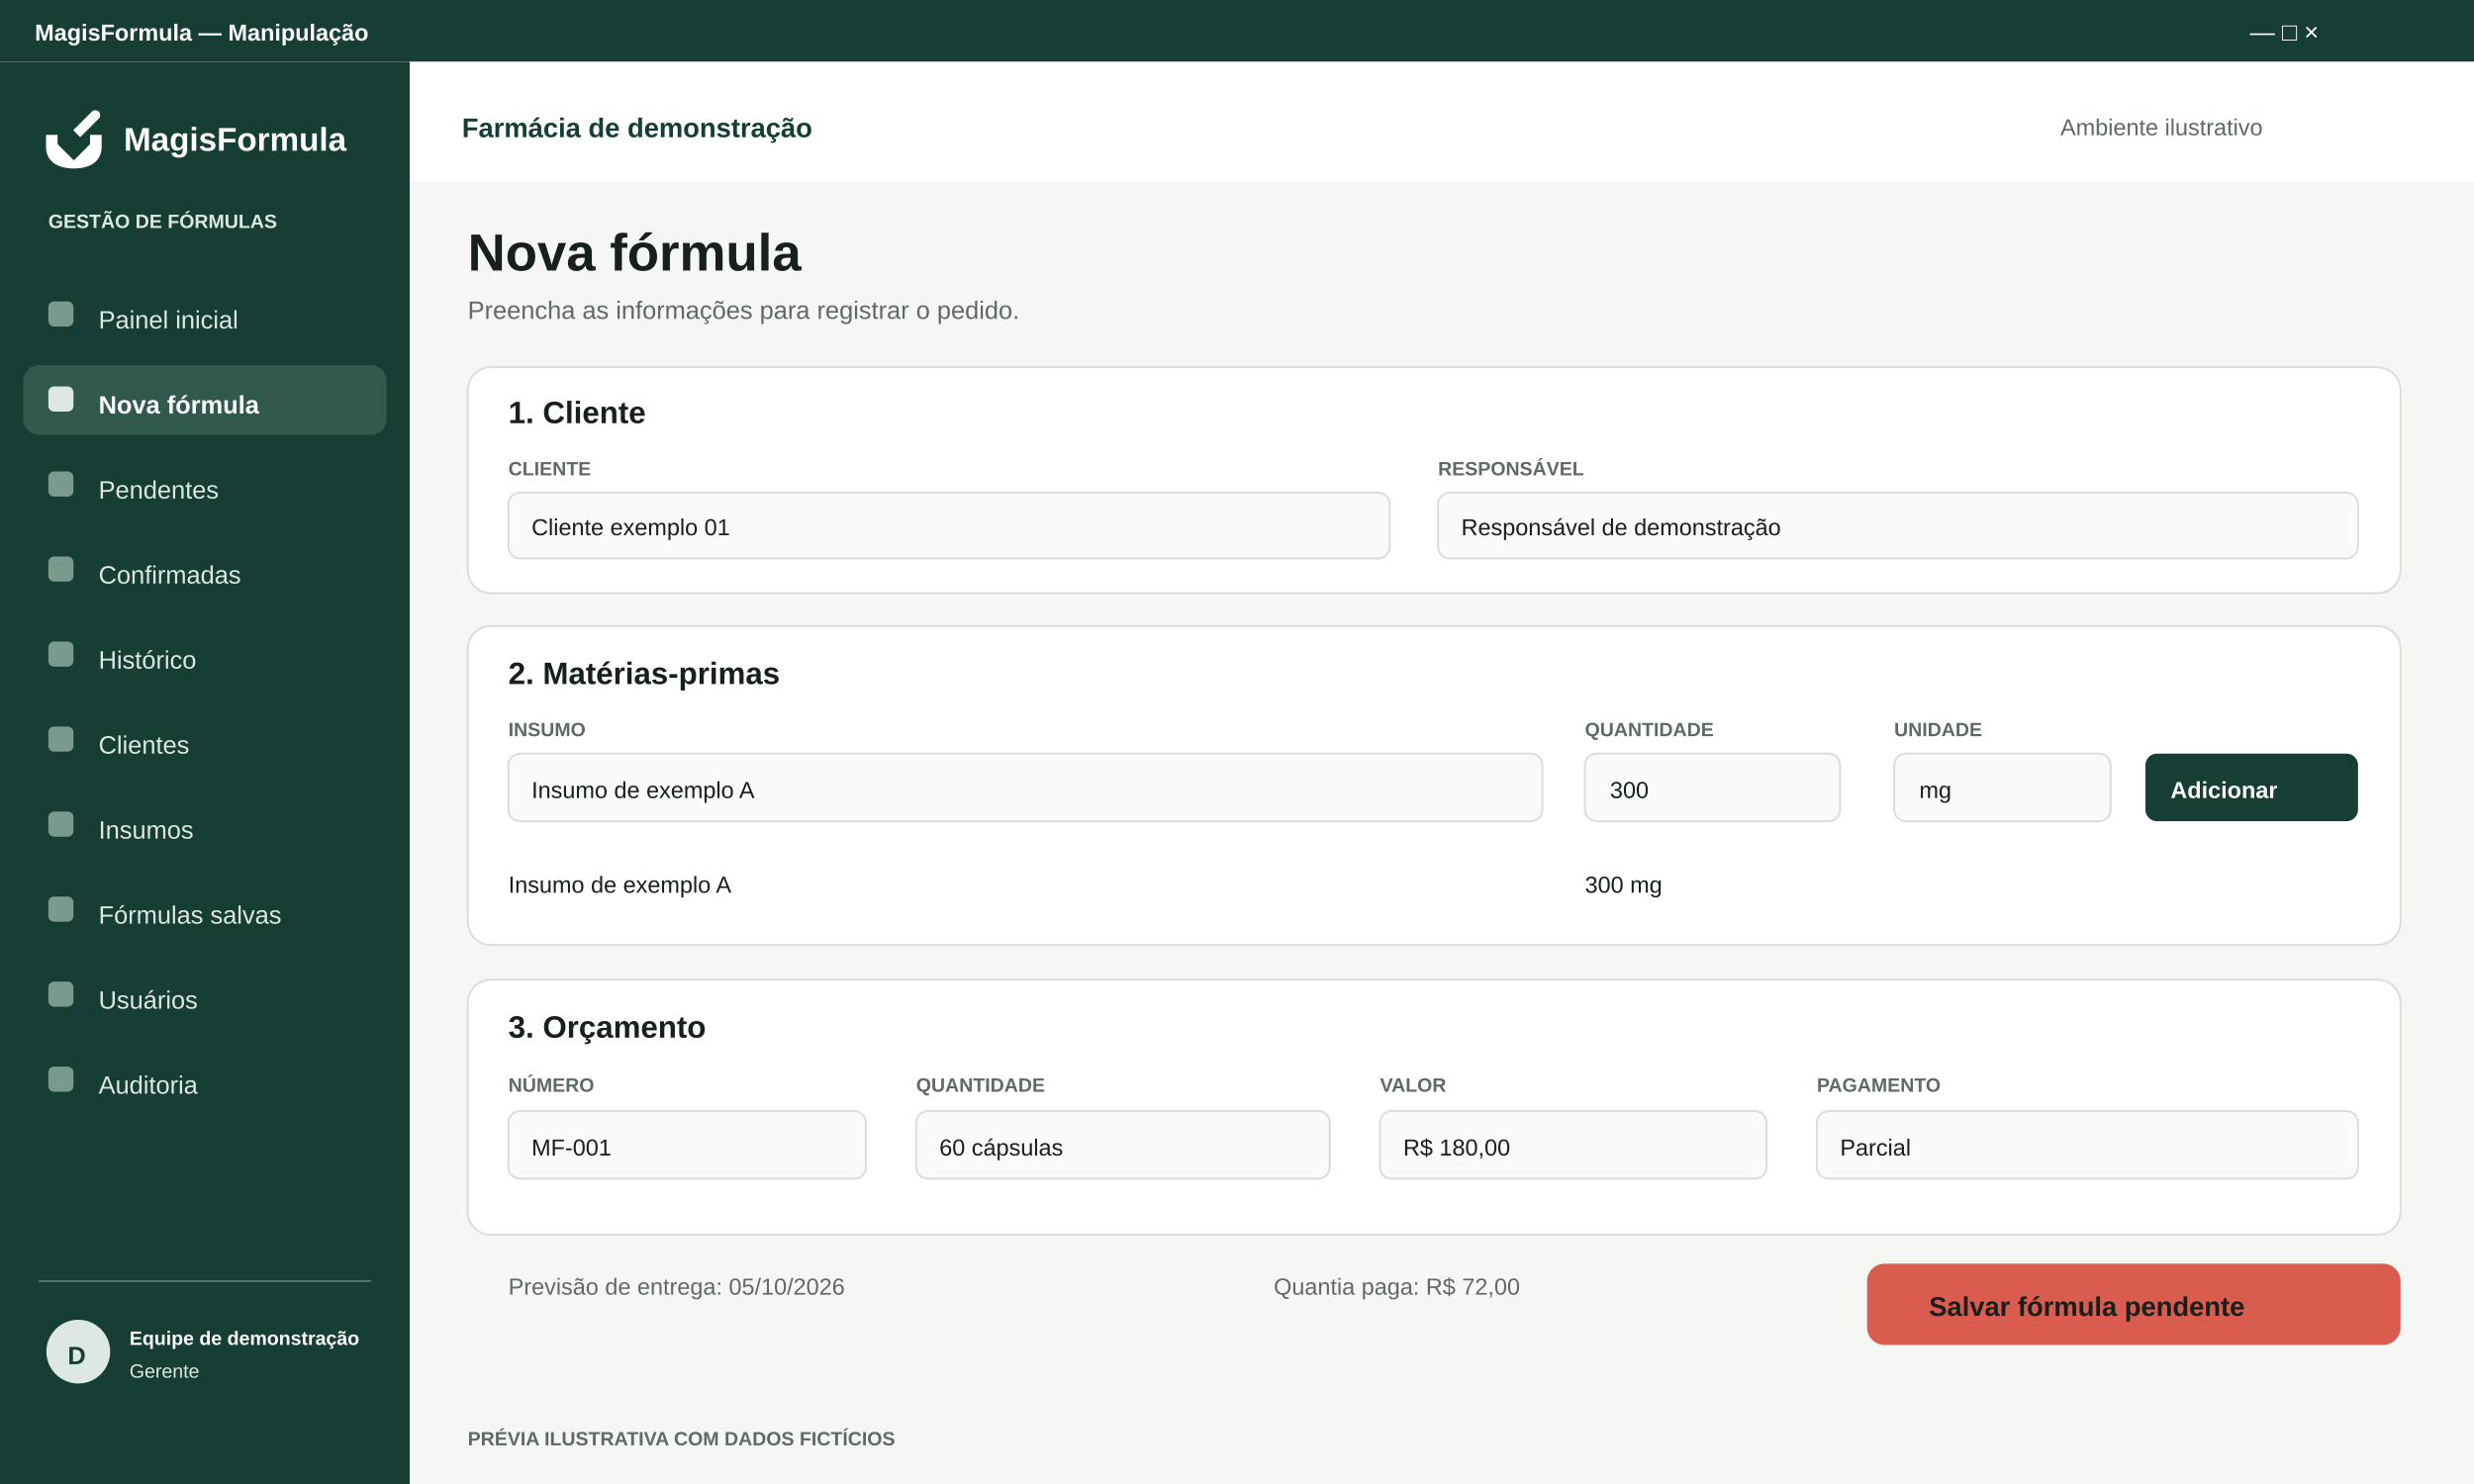
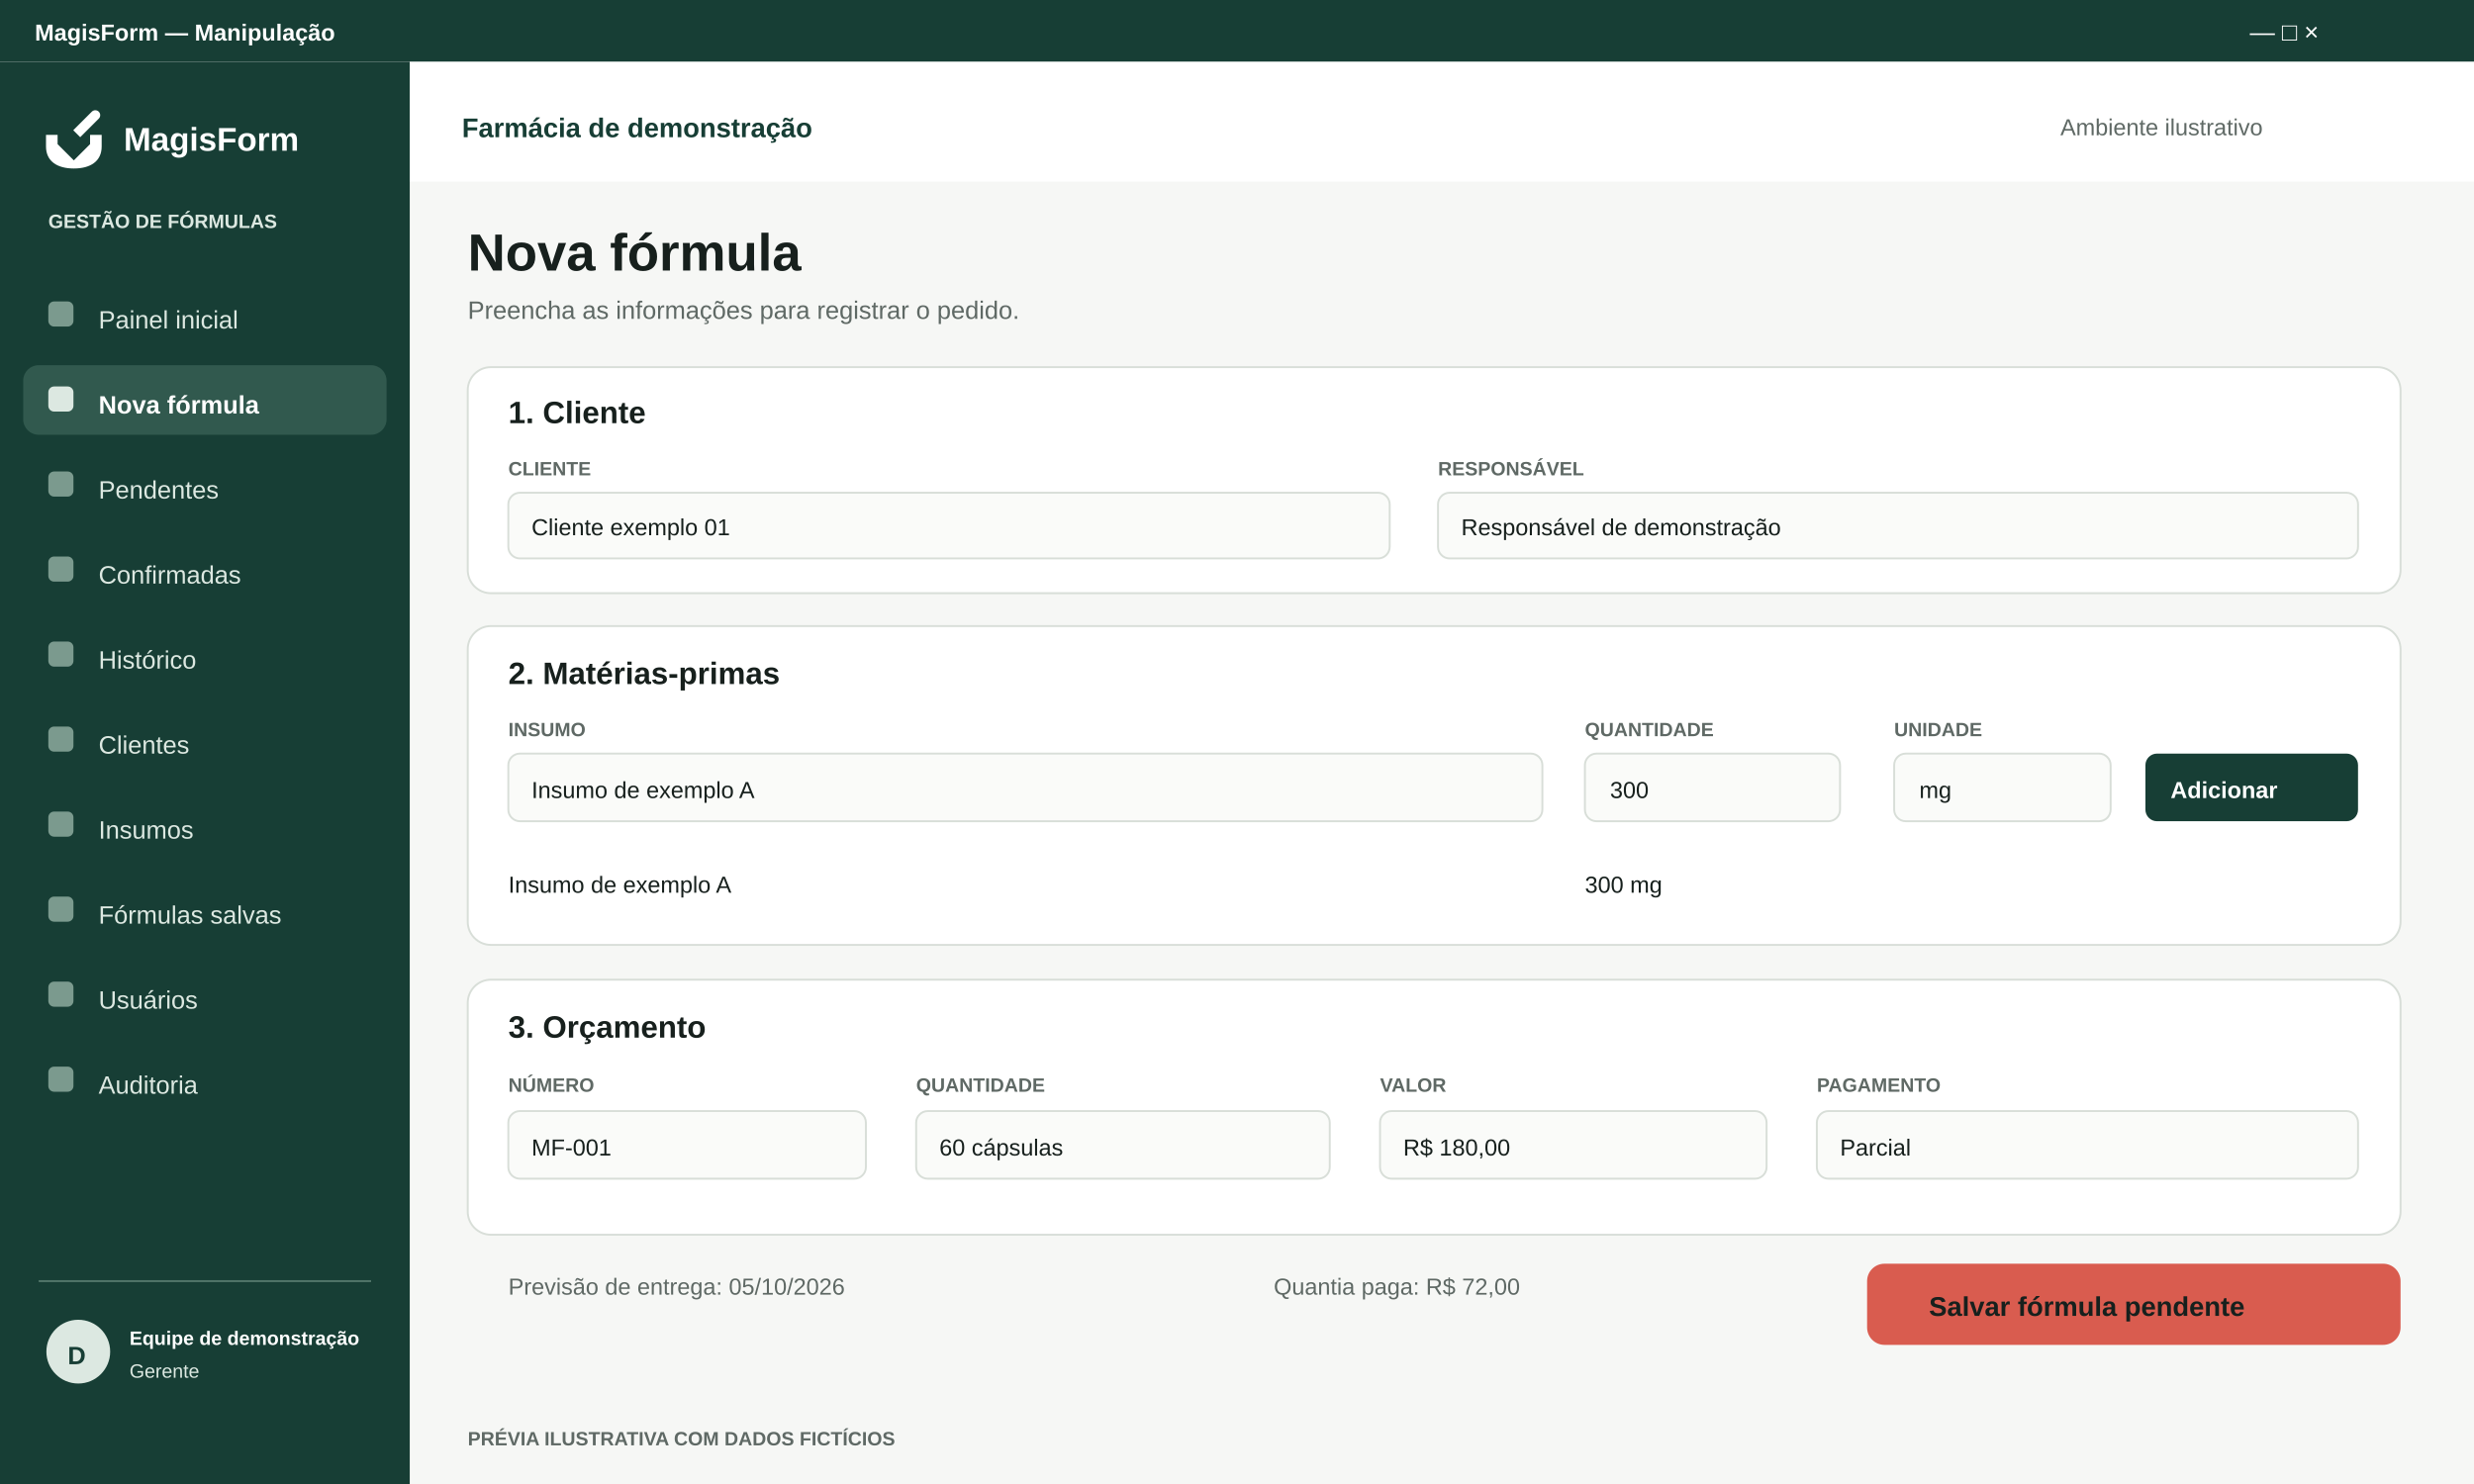
<svg xmlns="http://www.w3.org/2000/svg" width="1280" height="768" viewBox="0 0 1280 768" role="img">
  <rect x="0" y="0" width="1280" height="768" rx="0" fill="#F6F7F5" />
  <rect x="0" y="0" width="1280" height="32" rx="0" fill="#173E35" />
-   <text x="18" y="21" font-family="Segoe UI, Arial, sans-serif" font-size="12" font-weight="600" fill="#FFFFFF">MagisFormula — Manipulação</text>
+   <text x="18" y="21" font-family="Segoe UI, Arial, sans-serif" font-size="12" font-weight="600" fill="#FFFFFF">MagisForm — Manipulação</text>
  <text x="1164" y="21" font-family="Segoe UI, Arial, sans-serif" font-size="13" font-weight="400" fill="#FFFFFF">—    □    ×</text>
  <rect x="0" y="32" width="212" height="736" rx="0" fill="#173E35" />
  <g transform="translate(19 53) scale(.15)">
    <g fill="#FFFFFF">
      <g transform="translate(0 -4)">
        <path d="M32 116H72V148L128 204L184 148V116H224V156C224 208 184 232 128 232C72 232 32 208 32 156Z" />
        <path d="M126 100L190 36A16 16 0 0 1 214 60L150 124Z" />
      </g>
    </g>
  </g>
-   <text x="64" y="78" font-family="Segoe UI, Arial, sans-serif" font-size="17" font-weight="650" fill="#FFFFFF">MagisFormula</text>
+   <text x="64" y="78" font-family="Segoe UI, Arial, sans-serif" font-size="17" font-weight="650" fill="#FFFFFF">MagisForm</text>
  <text x="25" y="118" font-family="Segoe UI, Arial, sans-serif" font-size="10" font-weight="600" fill="#DCE8E1">GESTÃO DE FÓRMULAS</text>
  <rect x="25" y="156" width="13" height="13" rx="3" fill="#7B9A8E" />
  <text x="51" y="170" font-family="Segoe UI, Arial, sans-serif" font-size="13" font-weight="400" fill="#DCE8E1">Painel inicial</text>
  <rect x="12" y="189" width="188" height="36" rx="8" fill="#31594E" />
  <rect x="25" y="200" width="13" height="13" rx="3" fill="#DCE8E1" />
  <text x="51" y="214" font-family="Segoe UI, Arial, sans-serif" font-size="13" font-weight="600" fill="#FFFFFF">Nova fórmula</text>
  <rect x="25" y="244" width="13" height="13" rx="3" fill="#7B9A8E" />
  <text x="51" y="258" font-family="Segoe UI, Arial, sans-serif" font-size="13" font-weight="400" fill="#DCE8E1">Pendentes</text>
  <rect x="25" y="288" width="13" height="13" rx="3" fill="#7B9A8E" />
  <text x="51" y="302" font-family="Segoe UI, Arial, sans-serif" font-size="13" font-weight="400" fill="#DCE8E1">Confirmadas</text>
  <rect x="25" y="332" width="13" height="13" rx="3" fill="#7B9A8E" />
  <text x="51" y="346" font-family="Segoe UI, Arial, sans-serif" font-size="13" font-weight="400" fill="#DCE8E1">Histórico</text>
  <rect x="25" y="376" width="13" height="13" rx="3" fill="#7B9A8E" />
  <text x="51" y="390" font-family="Segoe UI, Arial, sans-serif" font-size="13" font-weight="400" fill="#DCE8E1">Clientes</text>
  <rect x="25" y="420" width="13" height="13" rx="3" fill="#7B9A8E" />
  <text x="51" y="434" font-family="Segoe UI, Arial, sans-serif" font-size="13" font-weight="400" fill="#DCE8E1">Insumos</text>
  <rect x="25" y="464" width="13" height="13" rx="3" fill="#7B9A8E" />
  <text x="51" y="478" font-family="Segoe UI, Arial, sans-serif" font-size="13" font-weight="400" fill="#DCE8E1">Fórmulas salvas</text>
  <rect x="25" y="508" width="13" height="13" rx="3" fill="#7B9A8E" />
  <text x="51" y="522" font-family="Segoe UI, Arial, sans-serif" font-size="13" font-weight="400" fill="#DCE8E1">Usuários</text>
  <rect x="25" y="552" width="13" height="13" rx="3" fill="#7B9A8E" />
  <text x="51" y="566" font-family="Segoe UI, Arial, sans-serif" font-size="13" font-weight="400" fill="#DCE8E1">Auditoria</text>
  <path d="M20 663H192" stroke="#52766A" />
  <rect x="24" y="683" width="33" height="33" rx="17" fill="#DCE8E1" />
  <text x="35" y="706" font-family="Segoe UI, Arial, sans-serif" font-size="13" font-weight="700" fill="#173E35">D</text>
  <text x="67" y="696" font-family="Segoe UI, Arial, sans-serif" font-size="10" font-weight="600" fill="#FFFFFF">Equipe de demonstração</text>
  <text x="67" y="713" font-family="Segoe UI, Arial, sans-serif" font-size="10" font-weight="400" fill="#DCE8E1">Gerente</text>
  <rect x="212" y="32" width="1068" height="62" rx="0" fill="#FFFFFF" />
  <text x="239" y="71" font-family="Segoe UI, Arial, sans-serif" font-size="14" font-weight="600" fill="#173E35">Farmácia de demonstração</text>
  <text x="1066" y="70" font-family="Segoe UI, Arial, sans-serif" font-size="12" font-weight="400" fill="#5F6965">Ambiente ilustrativo</text>
  <text x="242" y="140" font-family="Segoe UI, Arial, sans-serif" font-size="27" font-weight="650" fill="#17201D">Nova fórmula</text>
  <text x="242" y="165" font-family="Segoe UI, Arial, sans-serif" font-size="13" font-weight="400" fill="#5F6965">Preencha as informações para registrar o pedido.</text>
  <rect x="242" y="190" width="1000" height="117" rx="12" fill="#FFFFFF" stroke="#D8DED8" />
  <text x="263" y="219" font-family="Segoe UI, Arial, sans-serif" font-size="16" font-weight="650" fill="#17201D">1. Cliente</text>
  <text x="263" y="246" font-family="Segoe UI, Arial, sans-serif" font-size="10" font-weight="600" fill="#5F6965">CLIENTE</text>
  <rect x="263" y="255" width="456" height="34" rx="6" fill="#FAFBF9" stroke="#D8DED8" />
  <text x="275" y="277" font-family="Segoe UI, Arial, sans-serif" font-size="12" font-weight="400" fill="#17201D">Cliente exemplo 01</text>
  <text x="744" y="246" font-family="Segoe UI, Arial, sans-serif" font-size="10" font-weight="600" fill="#5F6965">RESPONSÁVEL</text>
  <rect x="744" y="255" width="476" height="34" rx="6" fill="#FAFBF9" stroke="#D8DED8" />
  <text x="756" y="277" font-family="Segoe UI, Arial, sans-serif" font-size="12" font-weight="400" fill="#17201D">Responsável de demonstração</text>
  <rect x="242" y="324" width="1000" height="165" rx="12" fill="#FFFFFF" stroke="#D8DED8" />
  <text x="263" y="354" font-family="Segoe UI, Arial, sans-serif" font-size="16" font-weight="650" fill="#17201D">2. Matérias-primas</text>
  <text x="263" y="381" font-family="Segoe UI, Arial, sans-serif" font-size="10" font-weight="600" fill="#5F6965">INSUMO</text>
  <text x="820" y="381" font-family="Segoe UI, Arial, sans-serif" font-size="10" font-weight="600" fill="#5F6965">QUANTIDADE</text>
  <text x="980" y="381" font-family="Segoe UI, Arial, sans-serif" font-size="10" font-weight="600" fill="#5F6965">UNIDADE</text>
  <rect x="263" y="390" width="535" height="35" rx="6" fill="#FAFBF9" stroke="#D8DED8" />
  <text x="275" y="413" font-family="Segoe UI, Arial, sans-serif" font-size="12" font-weight="400" fill="#17201D">Insumo de exemplo A</text>
  <rect x="820" y="390" width="132" height="35" rx="6" fill="#FAFBF9" stroke="#D8DED8" />
  <text x="833" y="413" font-family="Segoe UI, Arial, sans-serif" font-size="12" font-weight="400" fill="#17201D">300</text>
  <rect x="980" y="390" width="112" height="35" rx="6" fill="#FAFBF9" stroke="#D8DED8" />
  <text x="993" y="413" font-family="Segoe UI, Arial, sans-serif" font-size="12" font-weight="400" fill="#17201D">mg</text>
  <rect x="1110" y="390" width="110" height="35" rx="6" fill="#173E35" />
  <text x="1123" y="413" font-family="Segoe UI, Arial, sans-serif" font-size="12" font-weight="600" fill="#FFFFFF">Adicionar</text>
  <text x="263" y="462" font-family="Segoe UI, Arial, sans-serif" font-size="12" font-weight="400" fill="#17201D">Insumo de exemplo A</text>
  <text x="820" y="462" font-family="Segoe UI, Arial, sans-serif" font-size="12" font-weight="400" fill="#17201D">300 mg</text>
  <rect x="242" y="507" width="1000" height="132" rx="12" fill="#FFFFFF" stroke="#D8DED8" />
  <text x="263" y="537" font-family="Segoe UI, Arial, sans-serif" font-size="16" font-weight="650" fill="#17201D">3. Orçamento</text>
  <text x="263" y="565" font-family="Segoe UI, Arial, sans-serif" font-size="10" font-weight="600" fill="#5F6965">NÚMERO</text>
  <rect x="263" y="575" width="185" height="35" rx="6" fill="#FAFBF9" stroke="#D8DED8" />
  <text x="275" y="598" font-family="Segoe UI, Arial, sans-serif" font-size="12" font-weight="400" fill="#17201D">MF-001</text>
  <text x="474" y="565" font-family="Segoe UI, Arial, sans-serif" font-size="10" font-weight="600" fill="#5F6965">QUANTIDADE</text>
  <rect x="474" y="575" width="214" height="35" rx="6" fill="#FAFBF9" stroke="#D8DED8" />
  <text x="486" y="598" font-family="Segoe UI, Arial, sans-serif" font-size="12" font-weight="400" fill="#17201D">60 cápsulas</text>
  <text x="714" y="565" font-family="Segoe UI, Arial, sans-serif" font-size="10" font-weight="600" fill="#5F6965">VALOR</text>
  <rect x="714" y="575" width="200" height="35" rx="6" fill="#FAFBF9" stroke="#D8DED8" />
  <text x="726" y="598" font-family="Segoe UI, Arial, sans-serif" font-size="12" font-weight="400" fill="#17201D">R$ 180,00</text>
  <text x="940" y="565" font-family="Segoe UI, Arial, sans-serif" font-size="10" font-weight="600" fill="#5F6965">PAGAMENTO</text>
  <rect x="940" y="575" width="280" height="35" rx="6" fill="#FAFBF9" stroke="#D8DED8" />
  <text x="952" y="598" font-family="Segoe UI, Arial, sans-serif" font-size="12" font-weight="400" fill="#17201D">Parcial</text>
  <text x="263" y="670" font-family="Segoe UI, Arial, sans-serif" font-size="12" font-weight="400" fill="#5F6965">Previsão de entrega: 05/10/2026</text>
  <text x="659" y="670" font-family="Segoe UI, Arial, sans-serif" font-size="12" font-weight="400" fill="#5F6965">Quantia paga: R$ 72,00</text>
  <rect x="966" y="654" width="276" height="42" rx="9" fill="#D95C4F" />
  <text x="998" y="681" font-family="Segoe UI, Arial, sans-serif" font-size="14" font-weight="600" fill="#17201D">Salvar fórmula pendente</text>
  <text x="242" y="748" font-family="Segoe UI, Arial, sans-serif" font-size="10" font-weight="600" fill="#5F6965">PRÉVIA ILUSTRATIVA COM DADOS FICTÍCIOS</text>
</svg>
